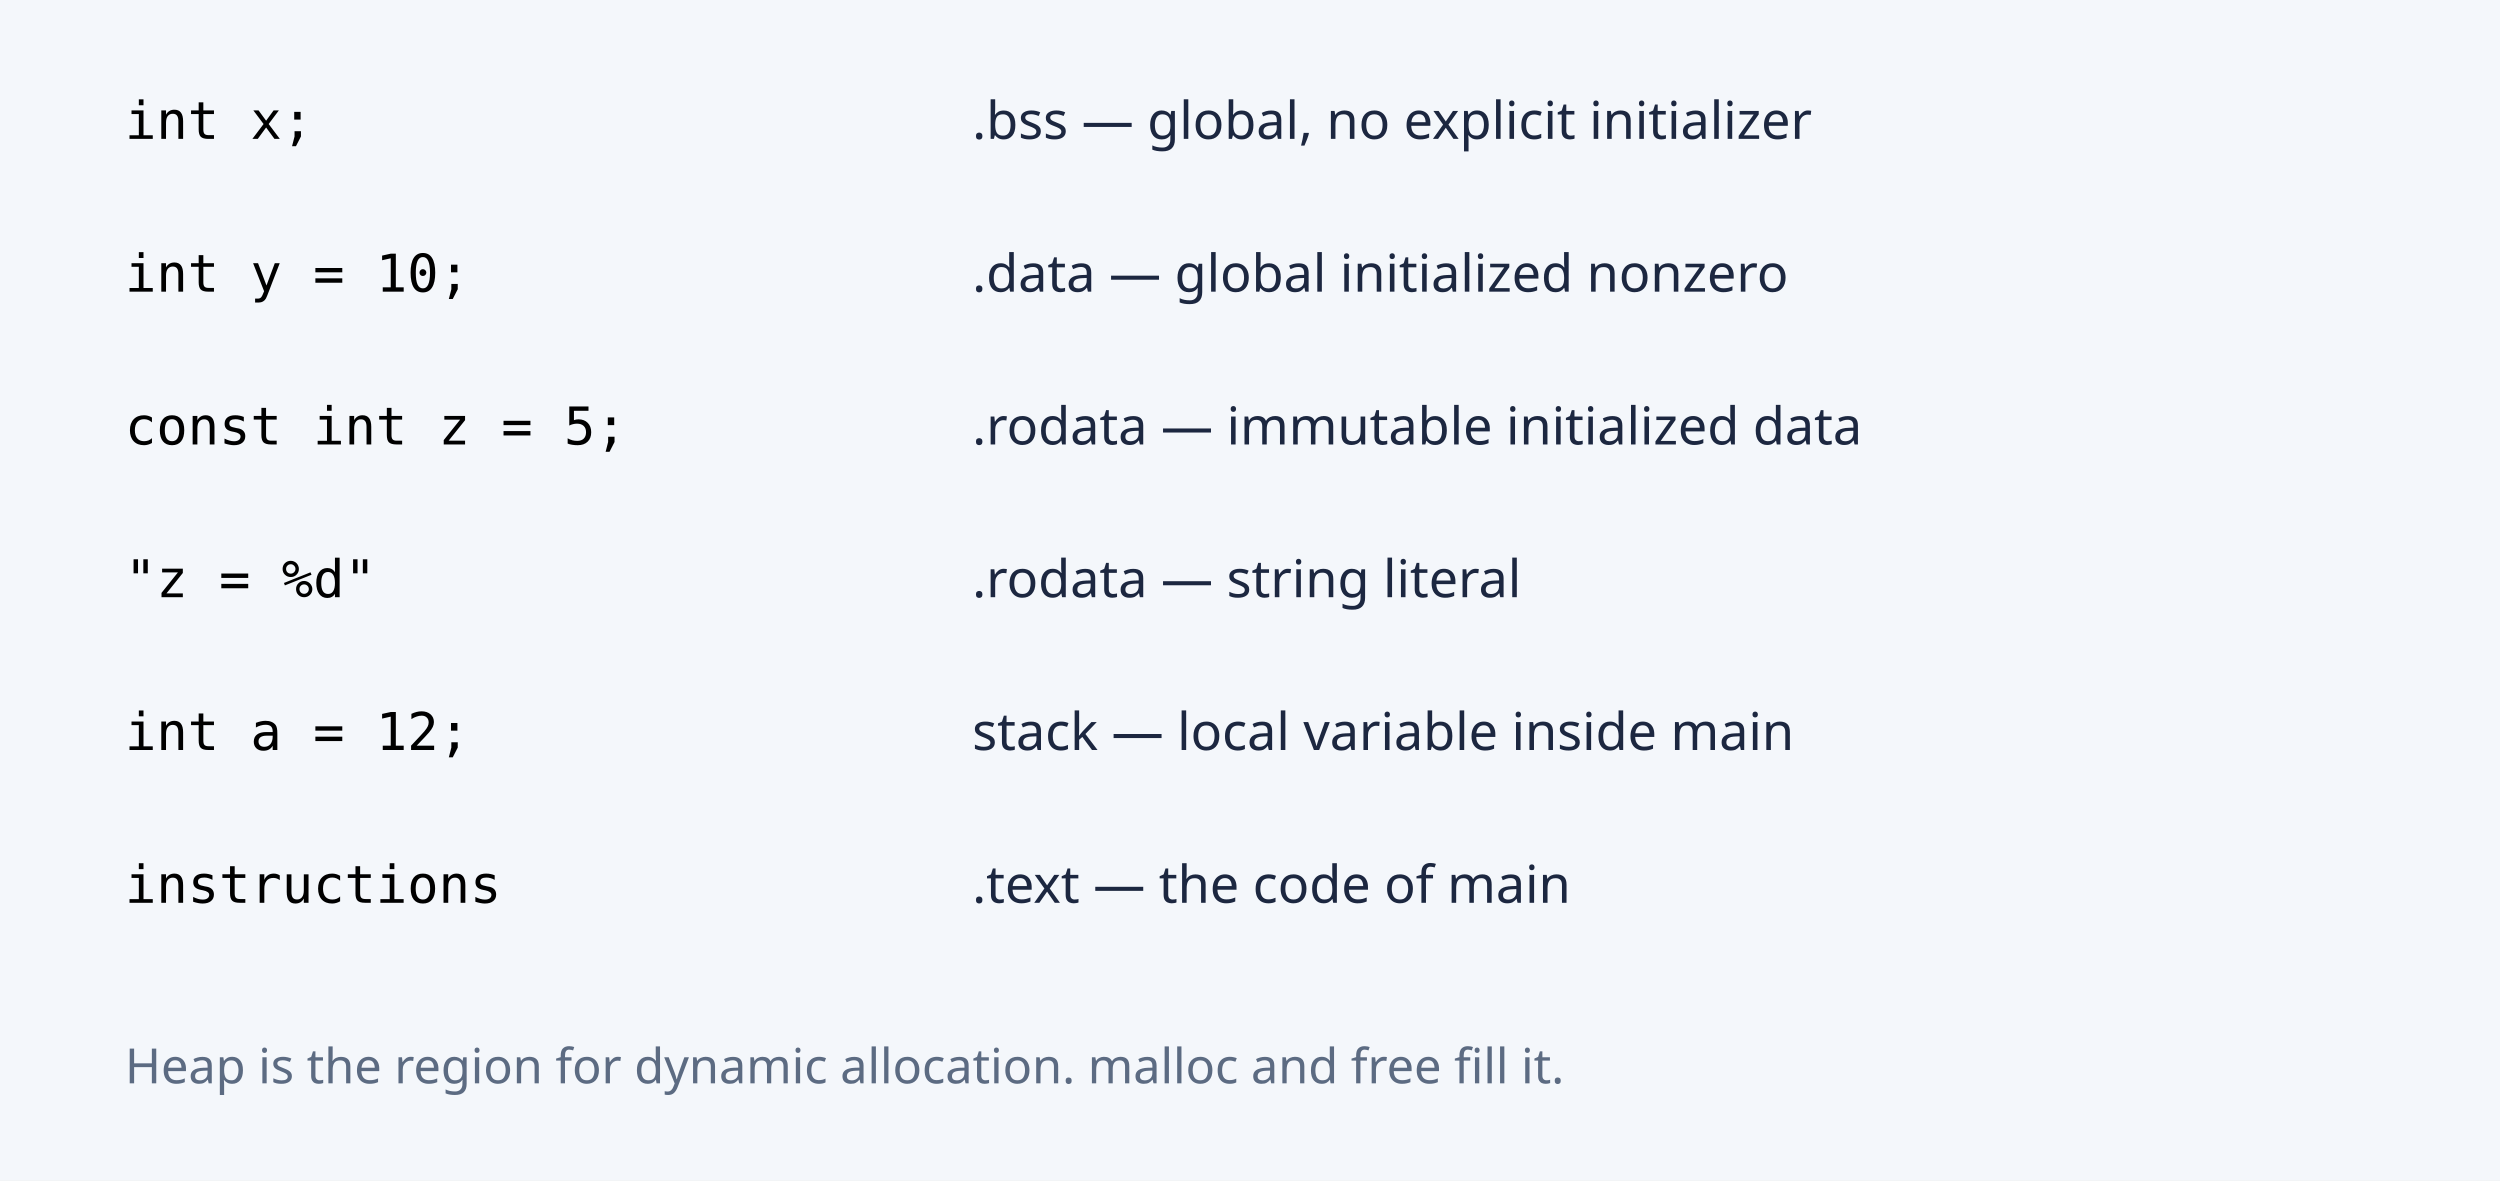
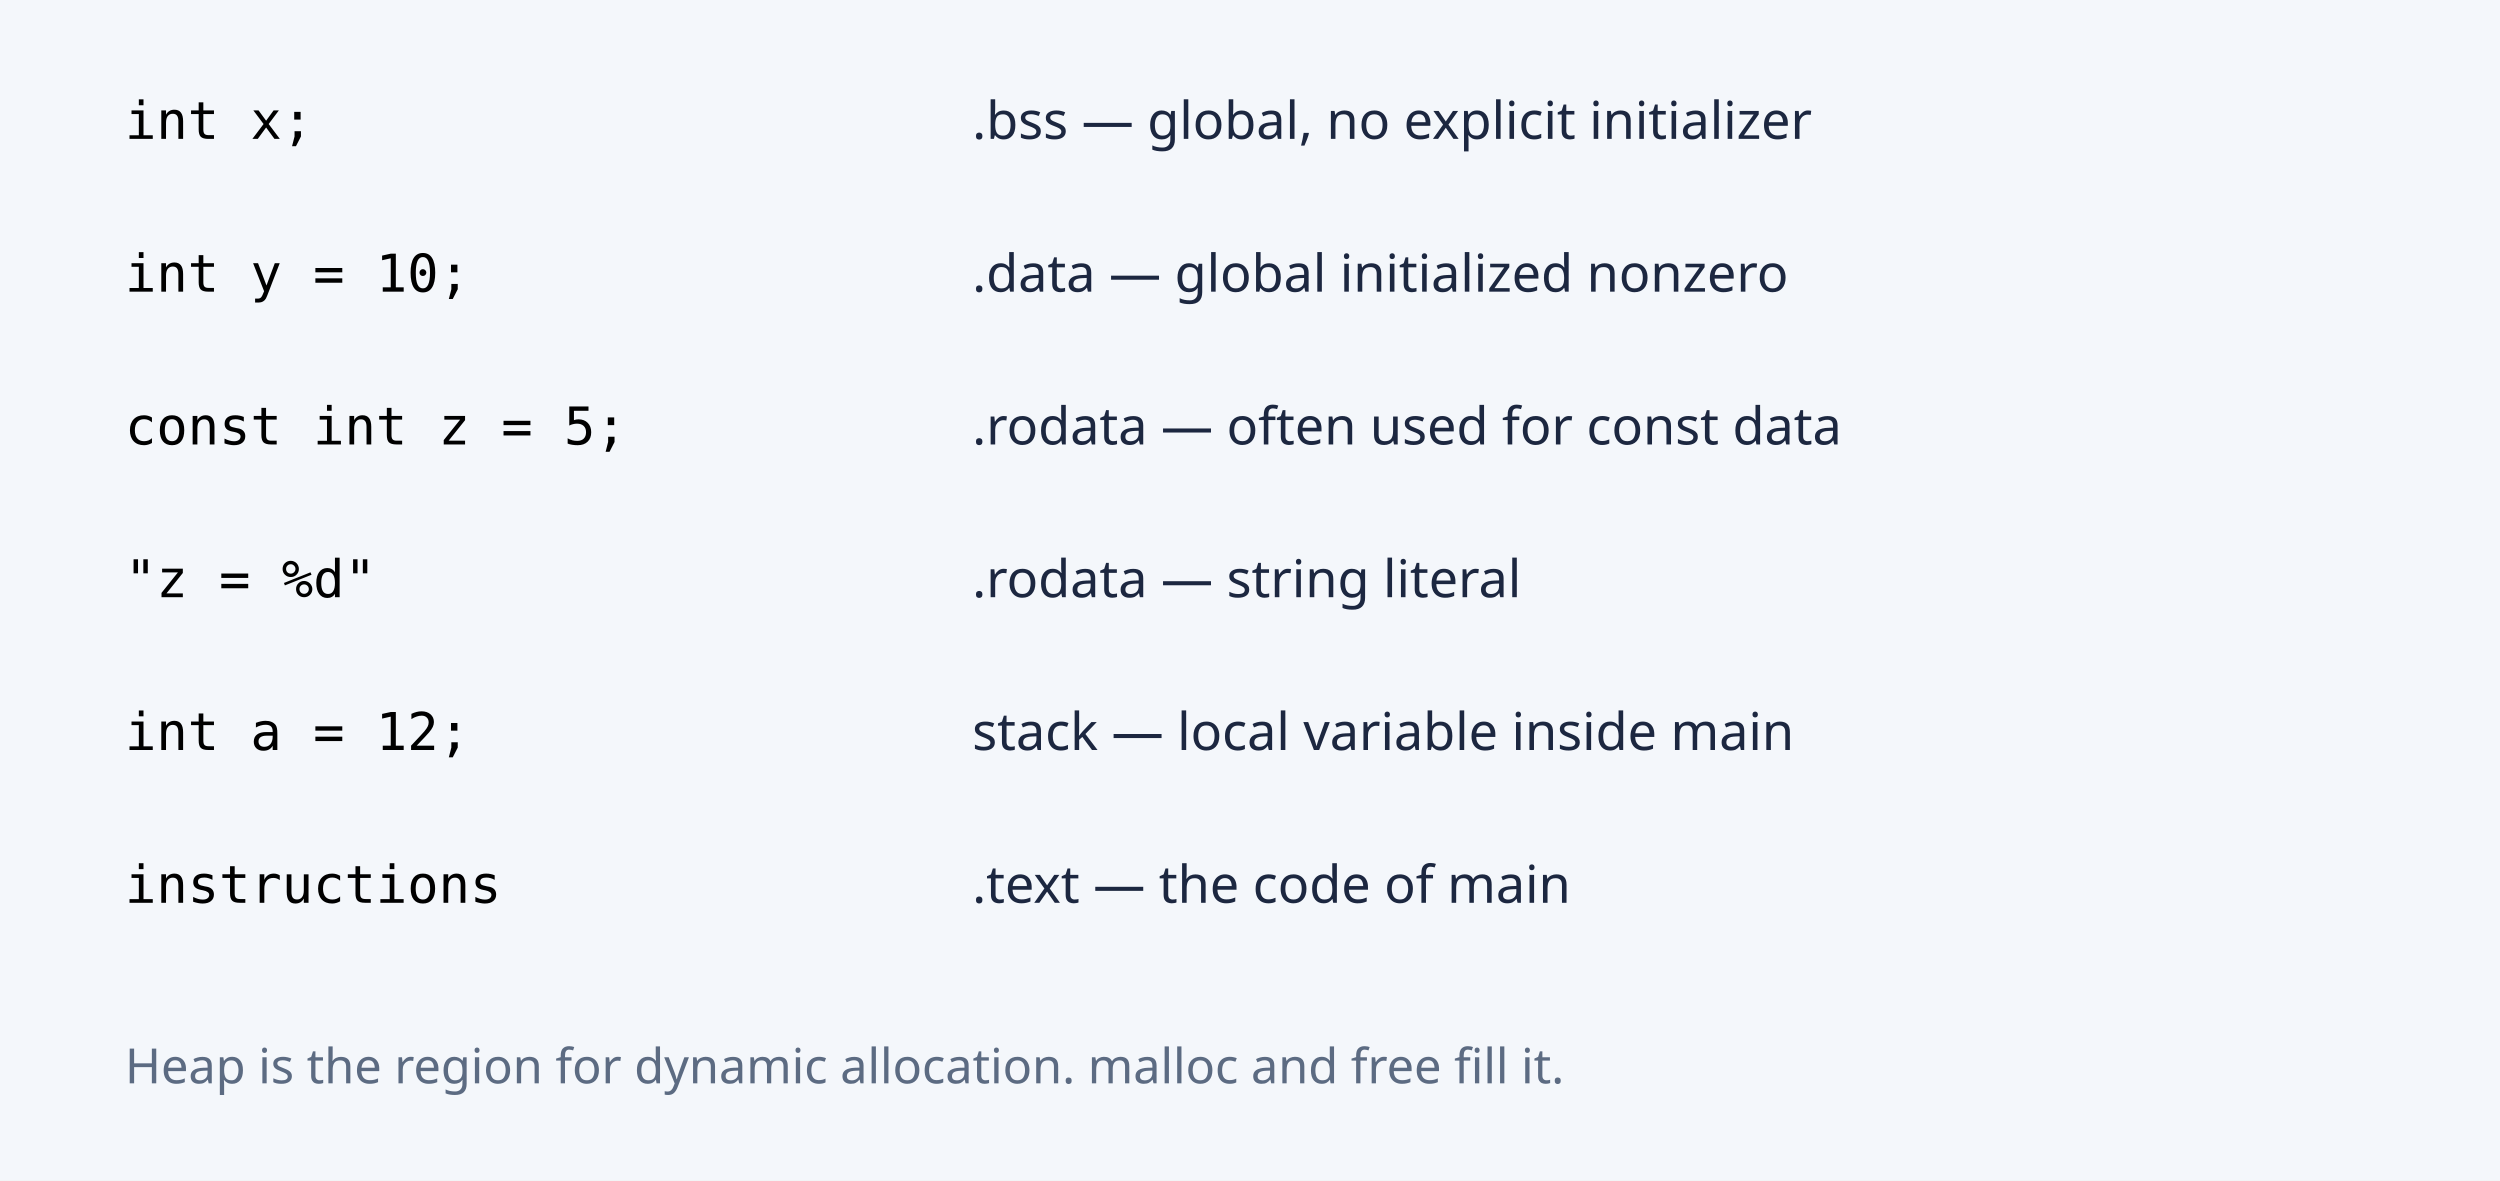
<svg xmlns="http://www.w3.org/2000/svg" viewBox="0 0 720 340" role="img">
  <style>
  .t { font-family: Heebo, system-ui, sans-serif; fill: #1c2740; }
  .m { font-family: Heebo, system-ui, sans-serif; fill: #5c6b82; }
  .w { font-family: Heebo, system-ui, sans-serif; fill: #ffffff; }
  .mono { font-family: "Source Code Pro", ui-monospace, monospace; }
  .step { opacity: 1; }
  @media (prefers-reduced-motion: no-preference) {
    .step { animation: appear 0.45s ease both; }
  }
  @keyframes appear { from { opacity: 0; } to { opacity: 1; } }
  @media (prefers-reduced-motion: reduce) {
    .step { animation: none !important; opacity: 1 !important; }
  }
</style>
  <rect width="720" height="340" fill="#f4f7fb" />
  <g class="step" style="animation-delay:0.08s">
    <text x="36" y="40" class="mono" font-size="15">int x;</text>
    <text x="280" y="40" class="t" font-size="15">.bss — global, no explicit initializer</text>
  </g>
  <g class="step" style="animation-delay:0.20s">
    <text x="36" y="84" class="mono" font-size="15">int y = 10;</text>
    <text x="280" y="84" class="t" font-size="15">.data — global initialized nonzero</text>
  </g>
  <g class="step" style="animation-delay:0.32s">
    <text x="36" y="128" class="mono" font-size="15">const int z = 5;</text>
-     <text x="280" y="128" class="t" font-size="15">.rodata — immutable initialized data</text>
+     <text x="280" y="128" class="t" font-size="15">.rodata — often used for const data</text>
  </g>
  <g class="step" style="animation-delay:0.44s">
    <text x="36" y="172" class="mono" font-size="15">"z = %d"</text>
    <text x="280" y="172" class="t" font-size="15">.rodata — string literal</text>
  </g>
  <g class="step" style="animation-delay:0.56s">
    <text x="36" y="216" class="mono" font-size="15">int a = 12;</text>
    <text x="280" y="216" class="t" font-size="15">stack — local variable inside main</text>
  </g>
  <g class="step" style="animation-delay:0.68s">
    <text x="36" y="260" class="mono" font-size="15">instructions</text>
    <text x="280" y="260" class="t" font-size="15">.text — the code of main</text>
  </g>
  <g class="step" style="animation-delay:0.80s">
    <text x="36" y="312" class="m" font-size="14">Heap is the region for dynamic allocation. malloc and free fill it.</text>
  </g>
</svg>
